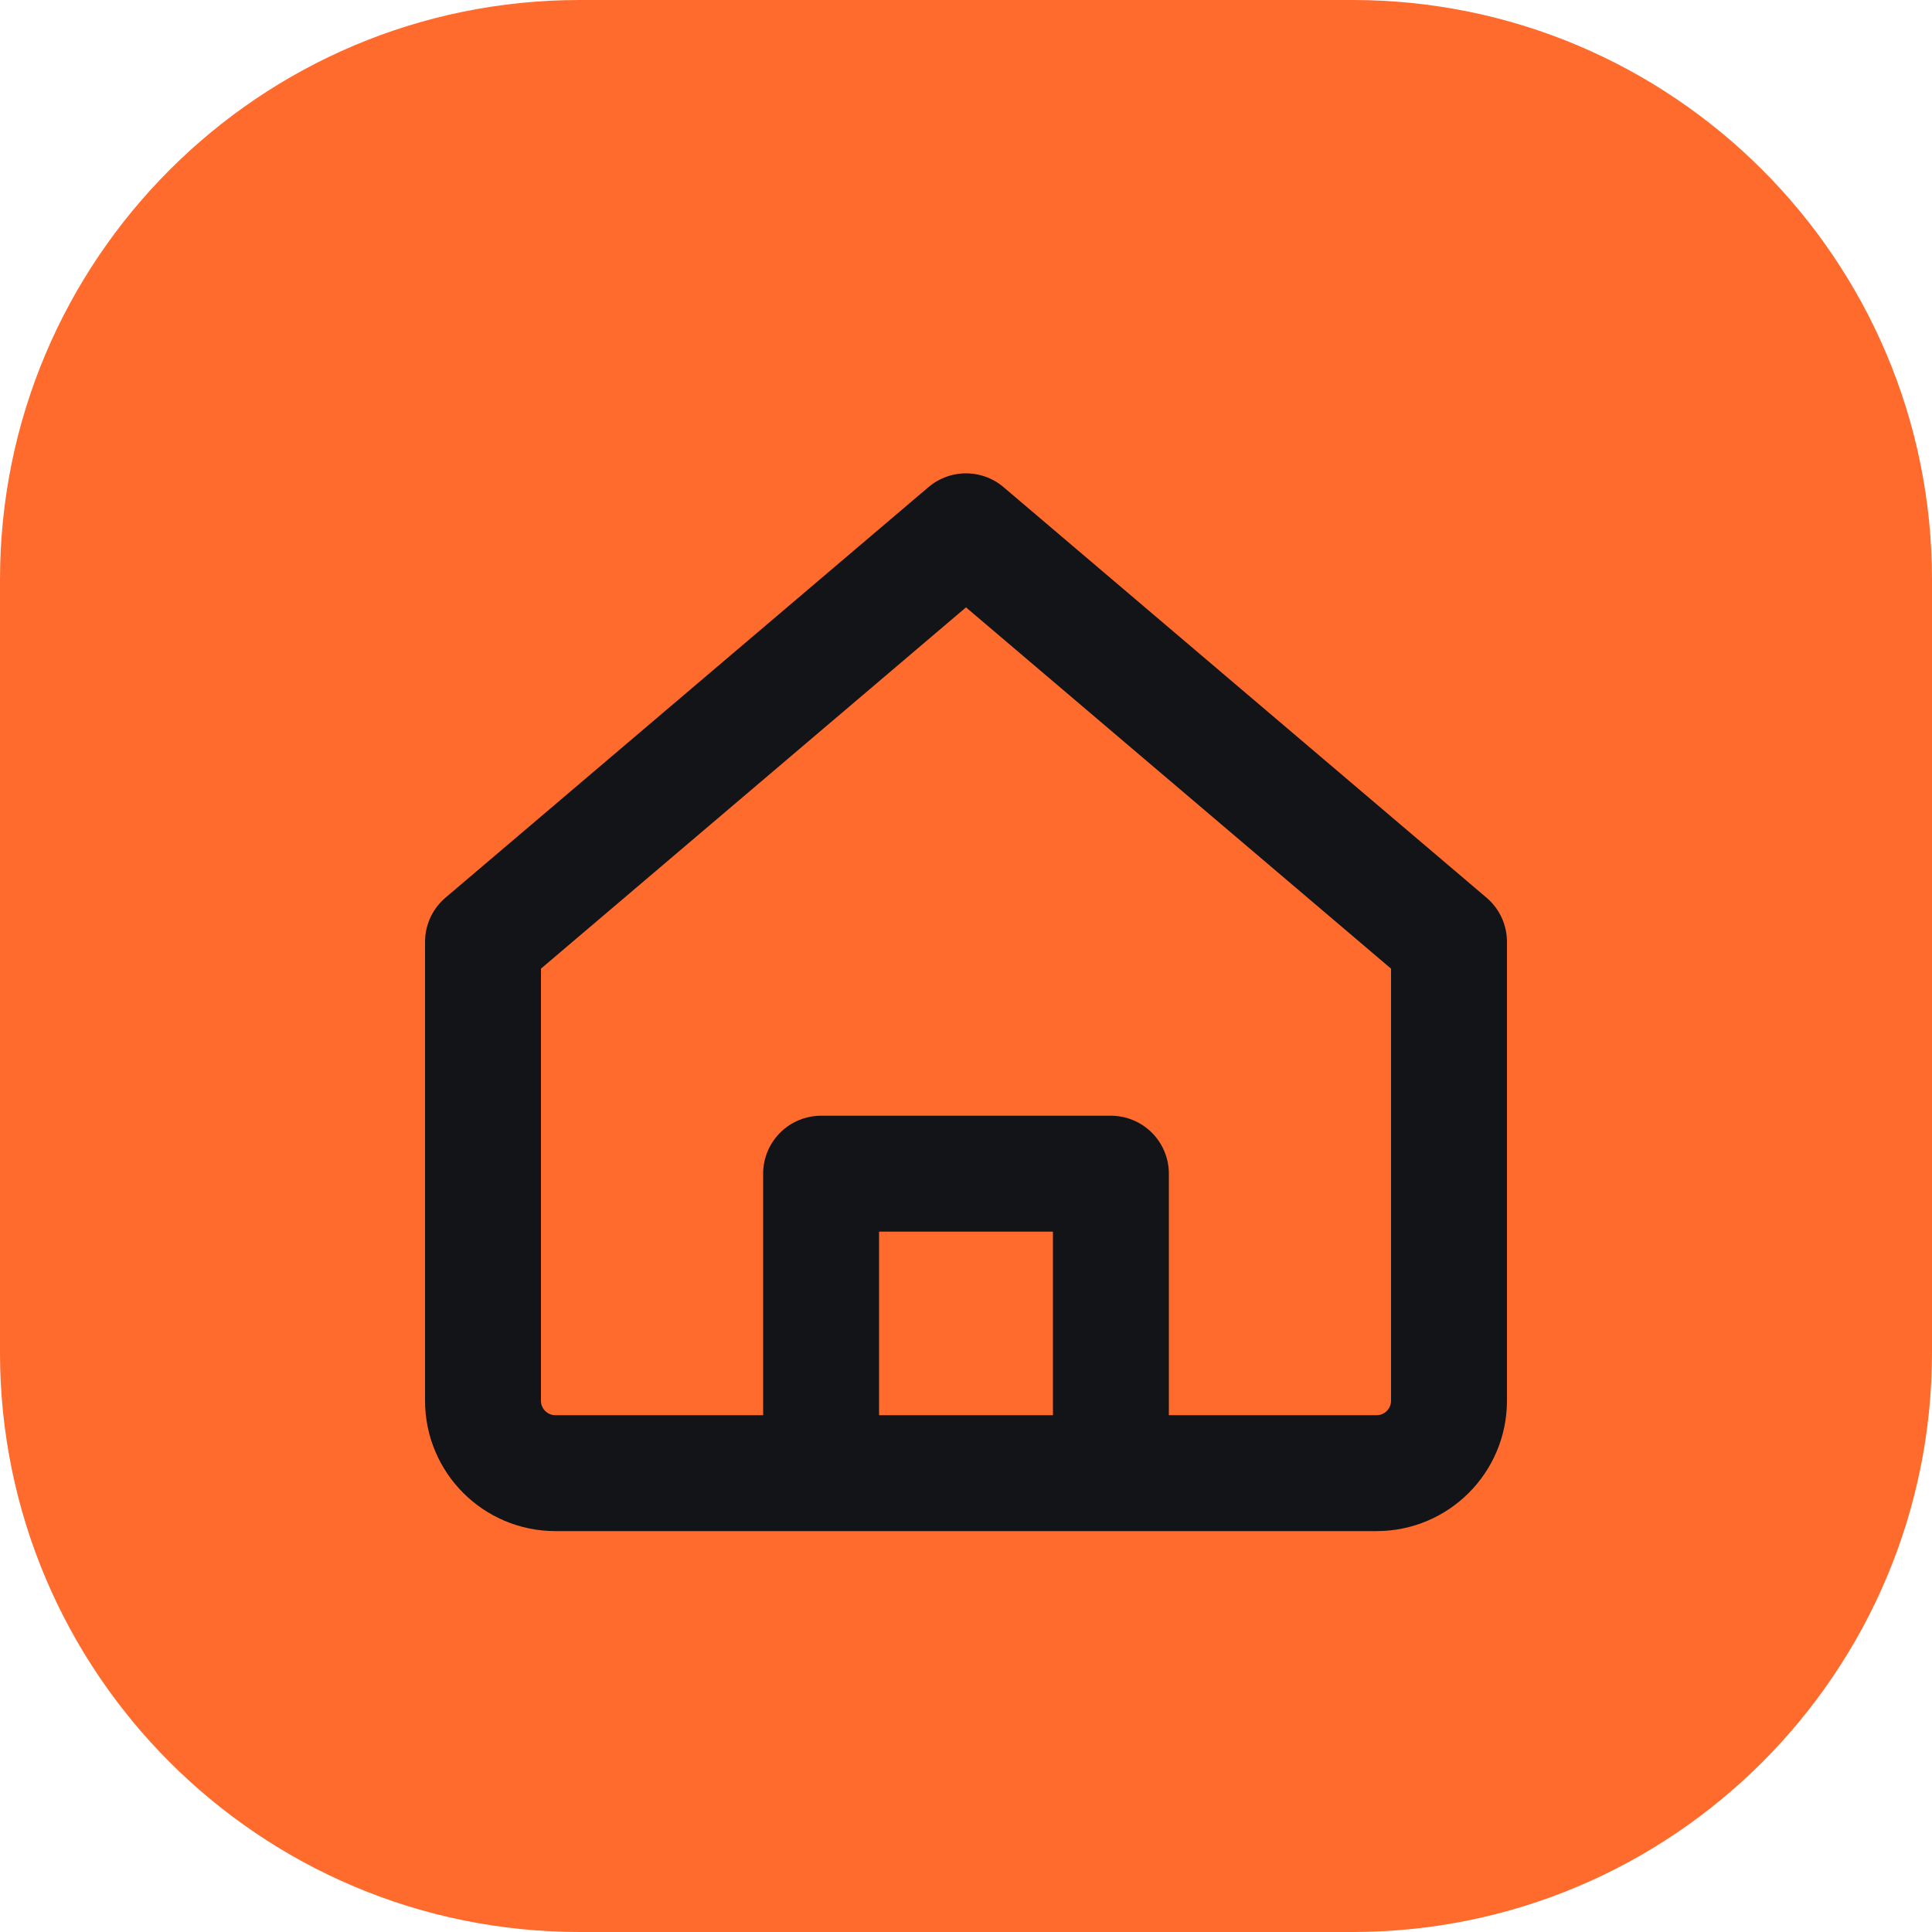
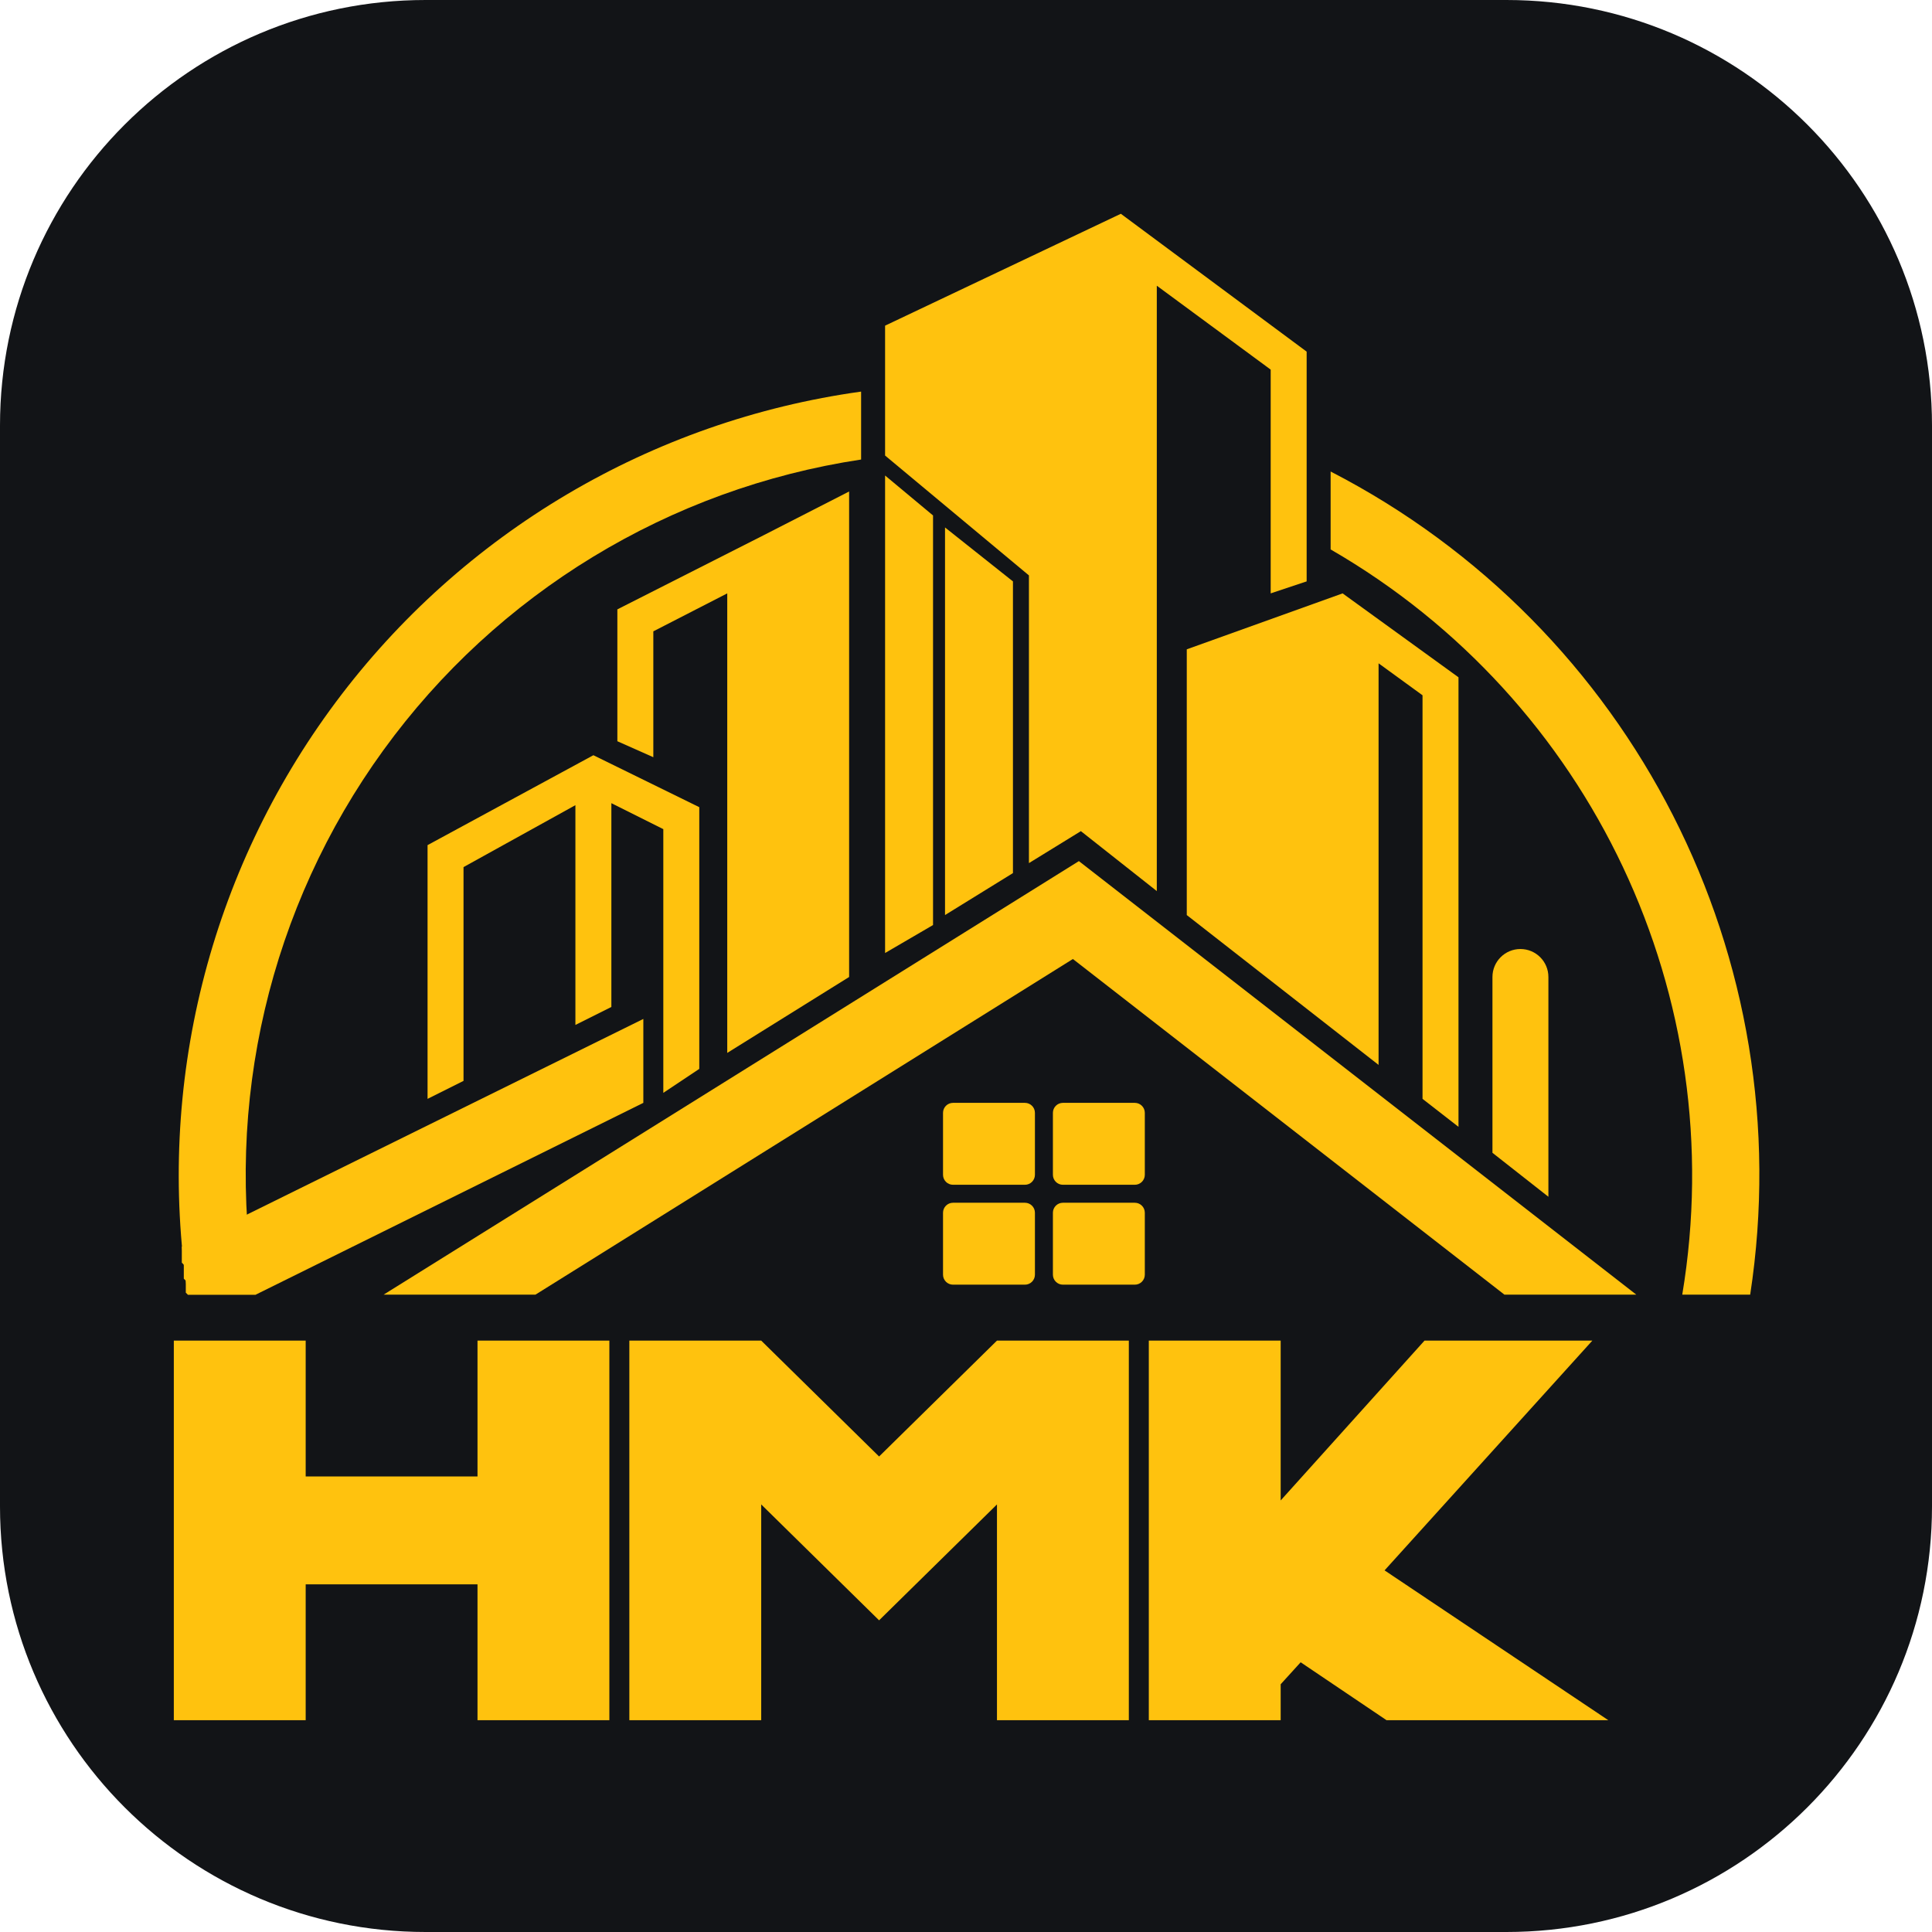
- <svg xmlns="http://www.w3.org/2000/svg" viewBox="0 0 40 40">
-   <rect width="40" height="40" rx="12" fill="#ff6b2c" />
-   <path d="M10 19.5 20 11l10 8.5V29a1.5 1.5 0 0 1-1.5 1.5h-17A1.5 1.5 0 0 1 10 29z" fill="none" stroke="#121417" stroke-width="2.4" stroke-linejoin="round" />
-   <path d="M17 30.5v-6.2h6v6.2" fill="none" stroke="#121417" stroke-width="2.4" stroke-linejoin="round" />
+ <svg xmlns="http://www.w3.org/2000/svg" viewBox="25 -3 967 967">
+   <rect x="25" y="-3" width="967" height="967" rx="213" fill="#121417" />
+   <g fill="#FFC20E" fill-rule="evenodd">
+     <path d="M119 645 A396 396 0 0 1 456 193 L456 227 A362 362 0 0 0 153 645Z" />
+     <path d="M691 233 A396 396 0 0 1 901 645 L867 645 A362 362 0 0 0 691 272Z" />
+     <path d="M772 574 L772 486 A14 14 0 0 1 800 486 L800 596 Z" />
+     <path d="M217 645 L293 645 L562 477 L778 645 L844 645 L565 428Z" />
+     <path d="M347 507 L116 621 L116 621 L116 623 L116 624 L116 625 L116 626 L116 627 L116 629 L117 630 L117 631 L117 632 L117 633 L117 635 L117 636 L117 637 L118 638 L118 640 L118 641 L118 642 L118 643 L118 644 L119 645 L153 645 L347 549Z" />
+     <path d="M375 401 L322 375 L239 420 L239 547 L257 538 L257 431 L313 400 L313 510 L331 501 L331 399 L357 412 L357 544 L375 532Z" />
+     <path d="M450 243 L407 265 L334 302 L334 368 L352 376 L352 313 L389 294 L389 524 L450 486Z" />
+     <path d="M540 285 L540 429 L566 413 L604 443 L604 140 L661 182 L661 294 L679 288 L679 173 L586 104 L468 160 L468 225ZM468 235 L468 474 L492 460 L492 255ZM498 455 L532 434 L532 288 L498 261Z" />
+     <path d="M619 455 L715 530 L715 329 L737 345 L737 547 L755 561 L755 336 L697 294 L619 322Z" />
+     <path d="M112 668 L112 736 L112 790 L112 858 L178 858 L178 790 L264 790 L264 858 L330 858 L330 790 L330 736 L330 668 L264 668 L264 736 L178 736 L178 668ZM406 858 L406 750 L465 808 L524 750 L524 858 L590 858 L590 668 L524 668 L465 726 L406 668 L340 668 L340 858ZM666 668 L600 668 L600 858 L666 858 L666 840 L676 829 L719 858 L830 858 L718 783 L822 668 L738 668 L666 748Z" />
+     <rect x="497" y="549" width="46" height="41" rx="5" />
+     <rect x="552" y="549" width="46" height="41" rx="5" />
+     <rect x="497" y="599" width="46" height="41" rx="5" />
+     <rect x="552" y="599" width="46" height="41" rx="5" />
+   </g>
</svg>
